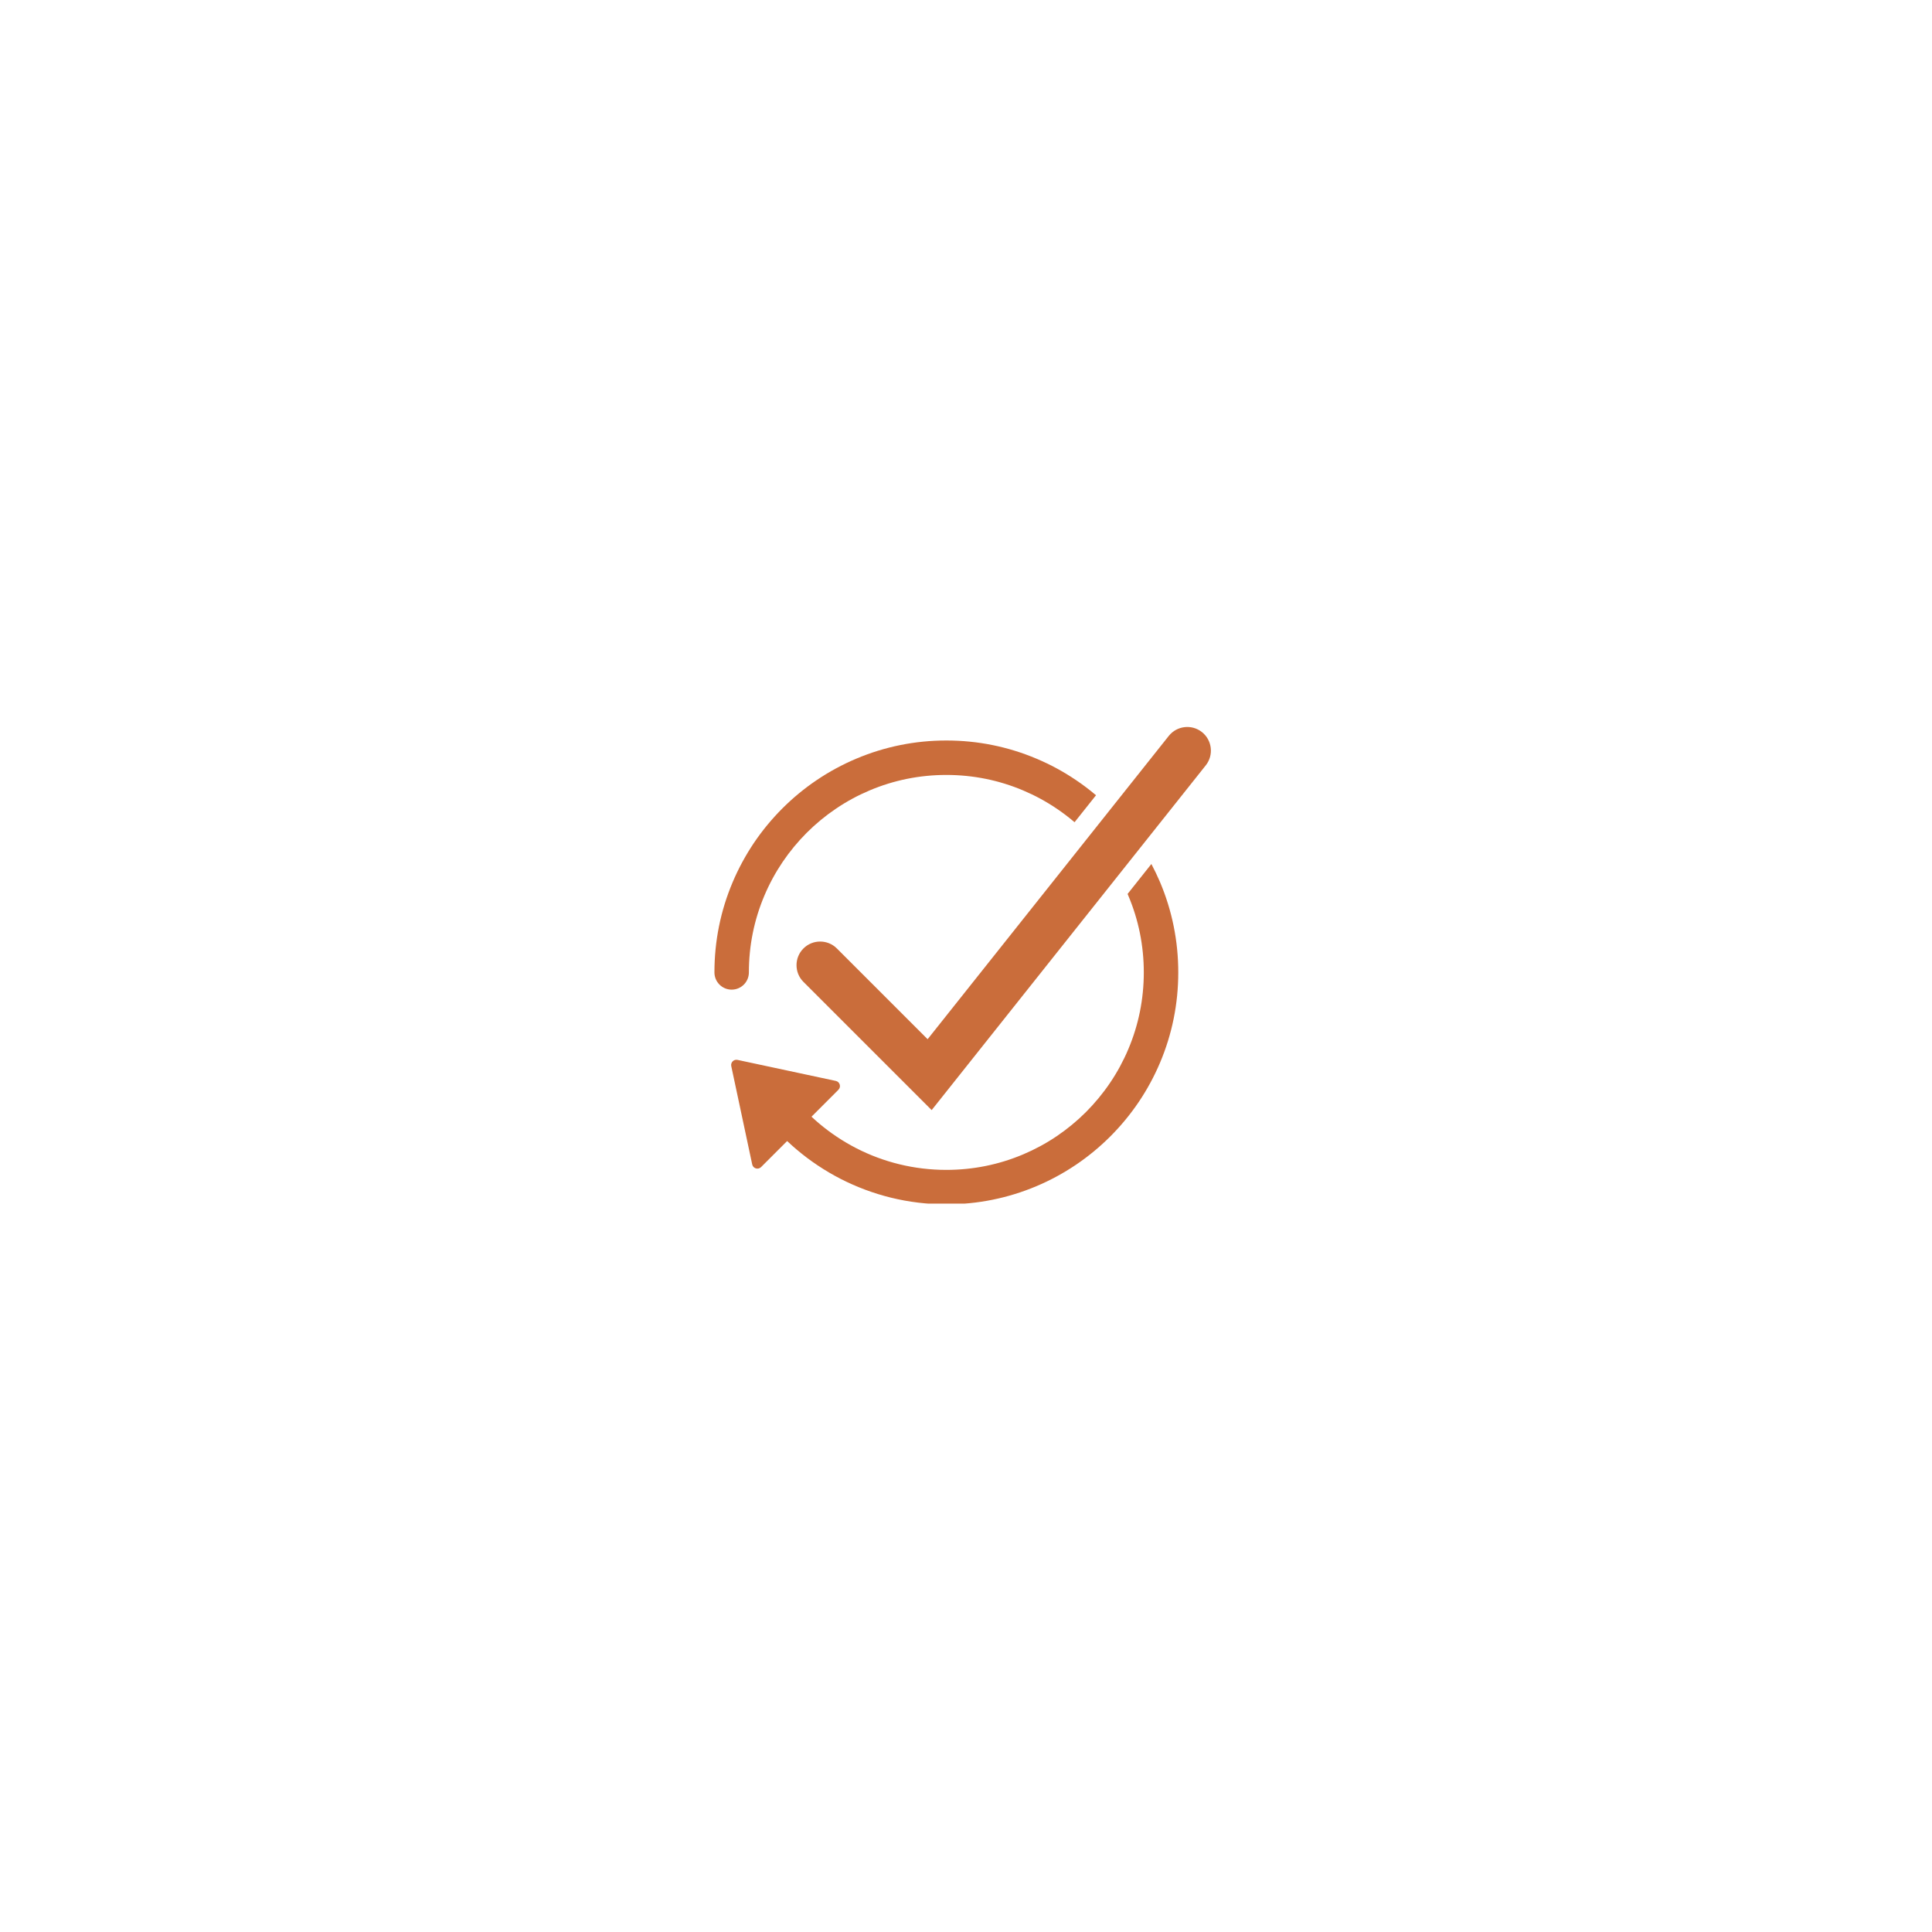
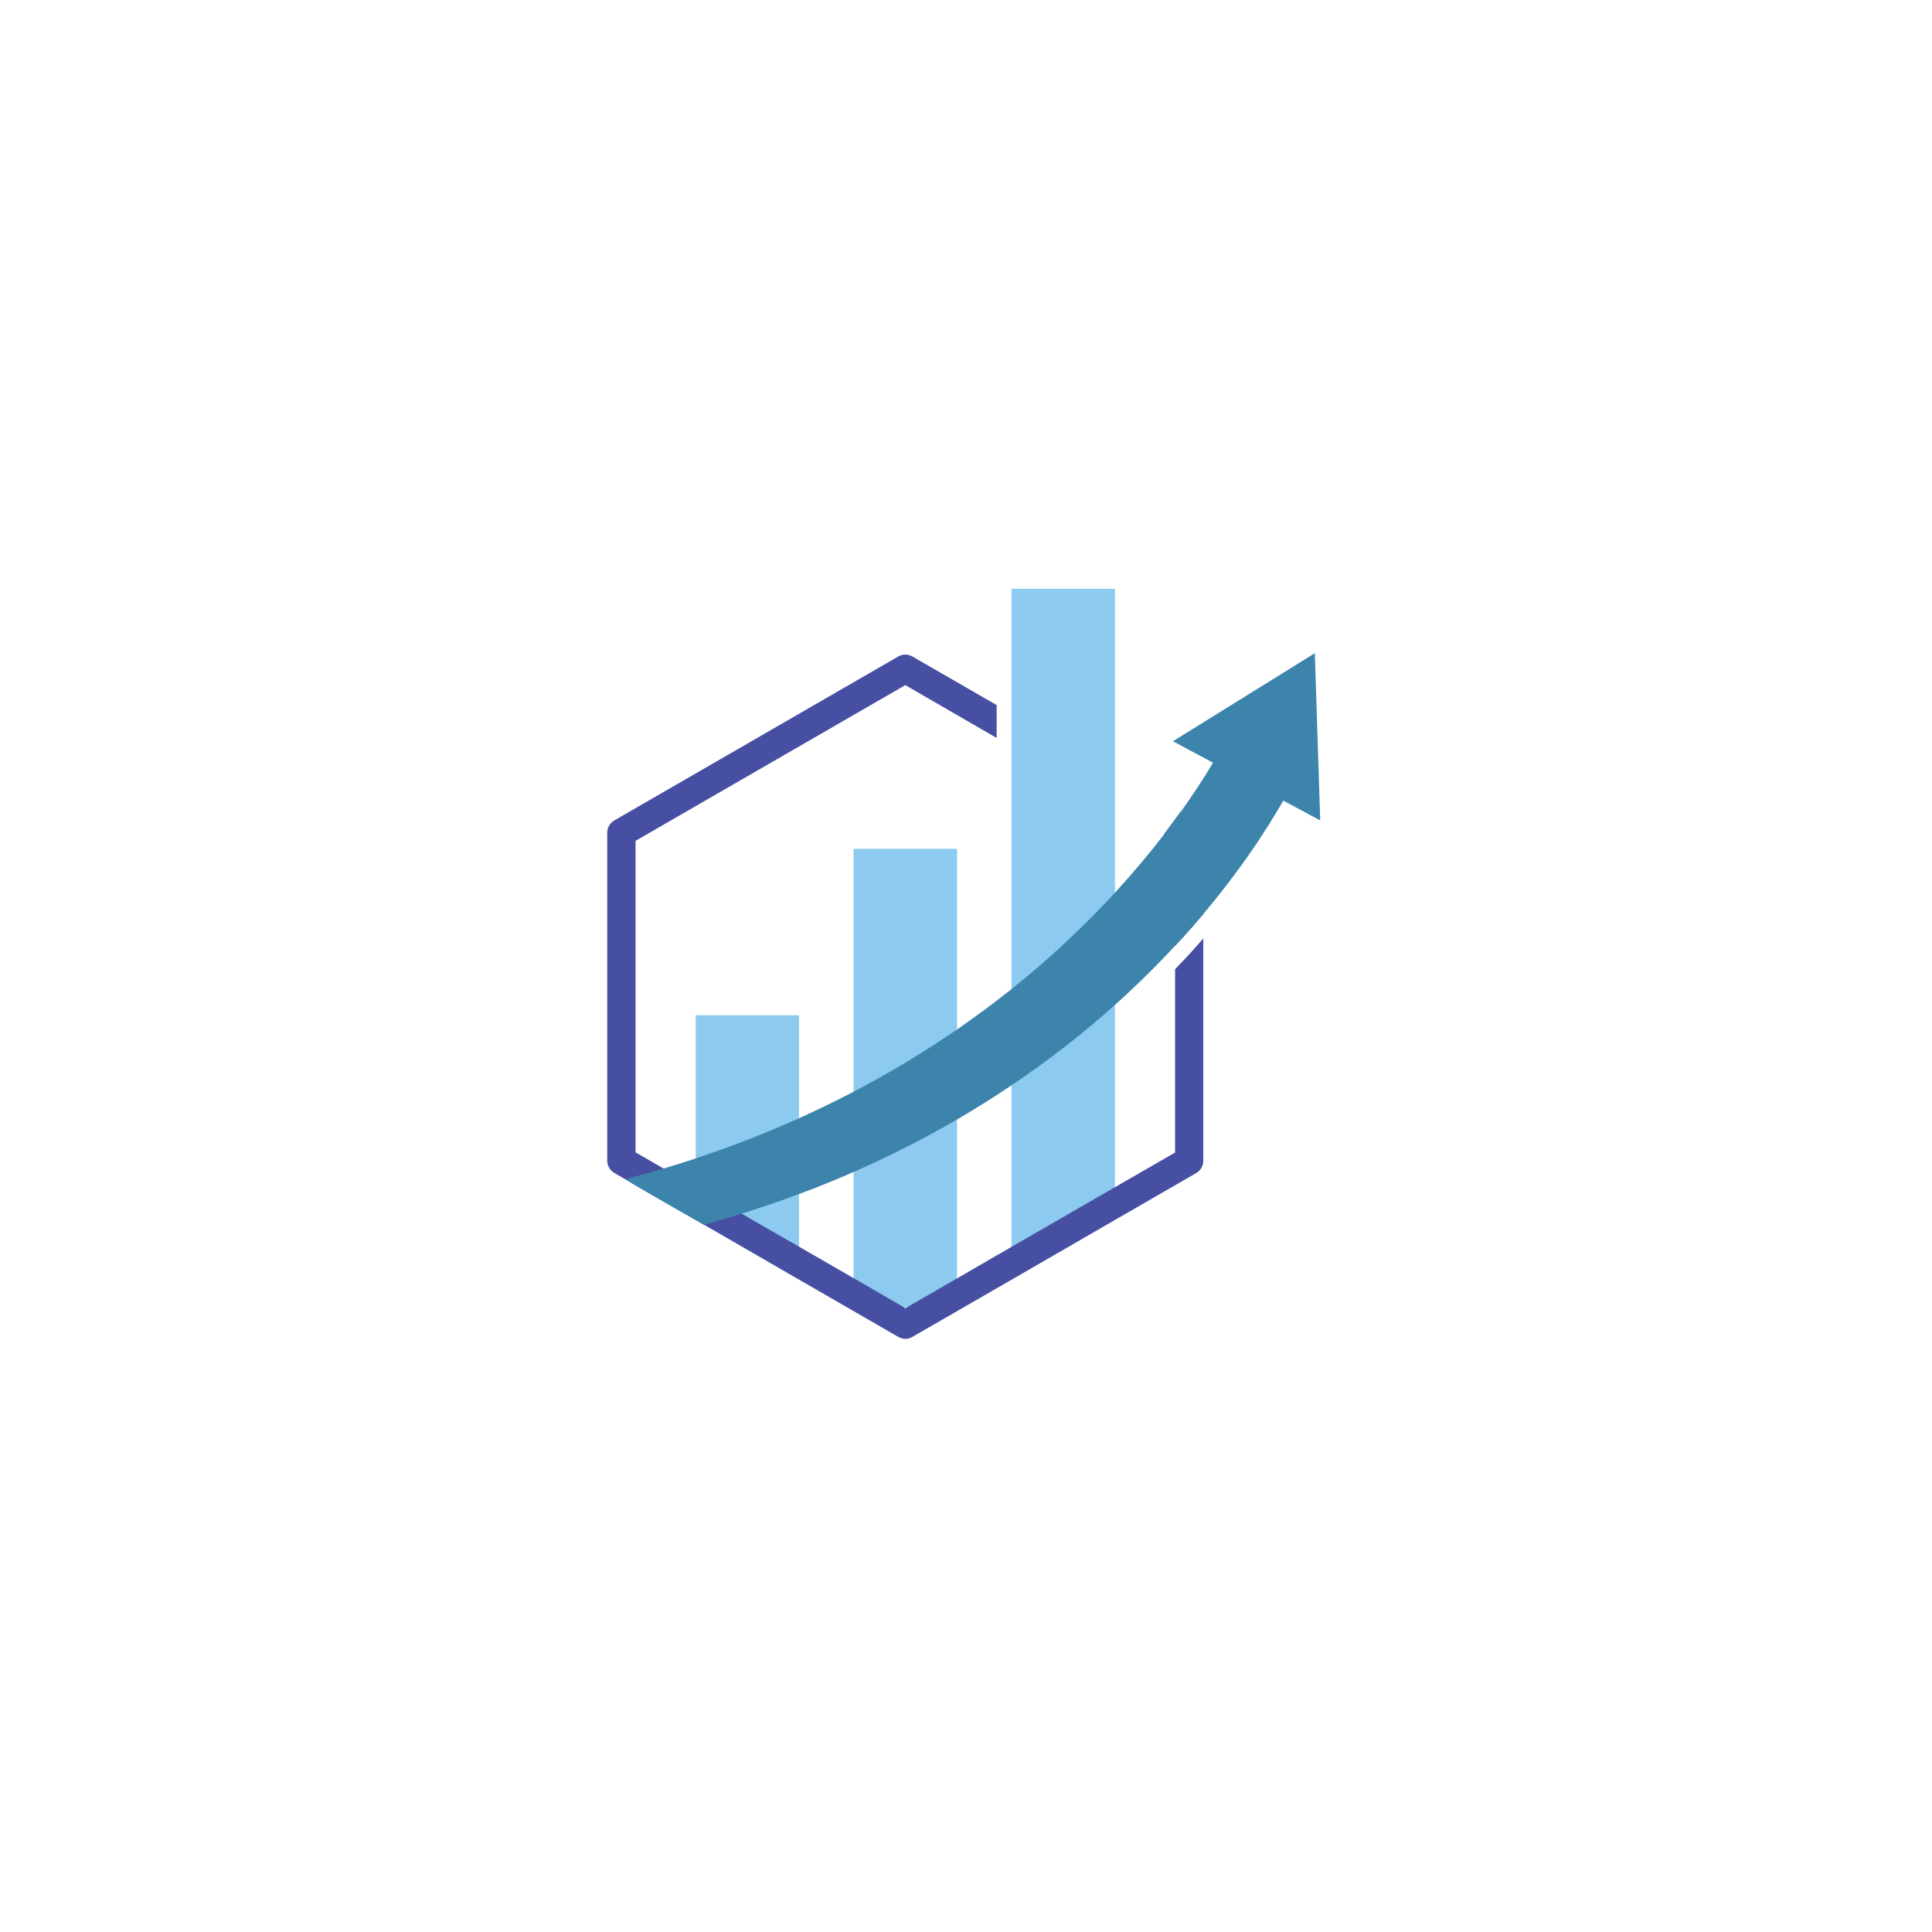
<svg xmlns="http://www.w3.org/2000/svg" width="378" zoomAndPan="magnify" viewBox="0 0 283.5 283.5" height="378" preserveAspectRatio="xMidYMid meet" version="1.0">
  <defs>
-     <clipPath id="3ac4d92675">
-       <path d="M 116 106.238 L 178 106.238 L 178 163 L 116 163 Z M 116 106.238 " clip-rule="nonzero" />
+     <clipPath id="f8fecf2ef8">
+       <path d="M 148 86.402 L 164 86.402 L 164 188 L 148 188 Z M 148 86.402 " clip-rule="nonzero" />
    </clipPath>
-     <clipPath id="020168a265">
-       <path d="M 104.82 108 L 161 108 L 161 146 L 104.82 146 Z M 104.82 108 " clip-rule="nonzero" />
+     <clipPath id="53279df95b">
+       <path d="M 89.008 96 L 177 96 L 177 196.461 L 89.008 196.461 Z M 89.008 96 " clip-rule="nonzero" />
    </clipPath>
-     <clipPath id="b3cf172d9b">
-       <path d="M 107 126 L 173 126 L 173 176.617 L 107 176.617 Z M 107 126 " clip-rule="nonzero" />
+     <clipPath id="ed9b2cf19b">
+       <path d="M 91 95 L 193.824 95 L 193.824 180 L 91 180 Z M 91 95 " clip-rule="nonzero" />
    </clipPath>
  </defs>
-   <g clip-path="url(#3ac4d92675)">
-     <path fill="#ca6d3b" d="M 176.379 107.43 C 174.879 106.238 172.695 106.488 171.504 107.988 L 136.117 152.492 L 122.801 139.176 C 121.449 137.824 119.25 137.824 117.895 139.176 C 116.543 140.531 116.543 142.727 117.895 144.082 L 136.711 162.895 L 176.934 112.305 C 178.125 110.805 177.875 108.625 176.379 107.43 Z M 176.379 107.43 " fill-opacity="1" fill-rule="nonzero" />
+   <path fill="#8ccaef" d="M 117.246 148.98 L 117.246 187.766 L 105.805 181.164 L 103.316 179.73 L 102.086 179.004 L 102.086 148.98 Z M 117.246 148.98 " fill-opacity="1" fill-rule="nonzero" />
+   <path fill="#8ccaef" d="M 125.254 124.551 L 140.438 124.551 L 140.438 191.816 L 125.254 191.816 Z M 125.254 124.551 " fill-opacity="1" fill-rule="nonzero" />
+   <g clip-path="url(#f8fecf2ef8)">
+     <path fill="#8ccaef" d="M 163.605 86.402 L 163.605 178.742 L 156.016 183.254 L 148.422 187.789 L 148.422 86.402 Z M 163.605 86.402 " fill-opacity="1" fill-rule="nonzero" />
  </g>
-   <g clip-path="url(#020168a265)">
-     <path fill="#ca6d3b" d="M 109.891 142.691 C 109.891 138.777 110.656 134.984 112.168 131.414 C 112.895 129.695 113.789 128.043 114.836 126.492 C 115.875 124.957 117.066 123.516 118.375 122.203 C 119.688 120.891 121.133 119.699 122.668 118.664 C 124.215 117.613 125.871 116.719 127.59 115.992 C 131.16 114.48 134.953 113.715 138.867 113.715 C 142.781 113.715 146.574 114.48 150.145 115.992 C 151.863 116.719 153.516 117.613 155.066 118.664 C 155.973 119.273 156.848 119.941 157.68 120.652 L 160.828 116.695 C 159.891 115.898 158.91 115.156 157.895 114.473 C 156.078 113.242 154.133 112.188 152.113 111.336 C 147.918 109.559 143.461 108.66 138.867 108.66 C 134.273 108.66 129.816 109.562 125.617 111.34 C 123.602 112.191 121.656 113.246 119.836 114.477 C 118.035 115.691 116.34 117.09 114.801 118.629 C 113.262 120.172 111.863 121.863 110.645 123.664 C 109.422 125.484 108.363 127.43 107.512 129.445 C 105.734 133.641 104.836 138.098 104.836 142.691 C 104.836 144.09 105.969 145.219 107.363 145.219 C 108.758 145.219 109.891 144.09 109.891 142.691 Z M 109.891 142.691 " fill-opacity="1" fill-rule="nonzero" />
+   <g clip-path="url(#53279df95b)">
+     <path fill="#474fa2" d="M 175.555 120.391 L 175.289 120.234 L 173.266 119.07 C 172.516 120.125 171.68 121.246 170.777 122.438 L 172.43 123.406 L 172.43 138.812 C 173.926 137.207 175.312 135.621 176.586 134.125 L 176.586 122.215 C 176.586 121.445 176.191 120.762 175.555 120.391 Z M 174.102 140.465 C 173.551 141.035 173 141.629 172.43 142.223 L 172.43 169.121 L 165.785 172.953 L 163.605 174.207 L 148.422 182.969 L 146.246 184.223 L 140.438 187.59 L 133.152 191.793 L 132.867 191.969 L 132.582 191.793 L 125.277 187.566 L 117.266 182.945 L 111.281 179.512 L 108.84 178.102 L 106.465 176.738 L 102.086 174.207 L 99.82 172.887 L 97.355 171.457 L 94.957 170.07 L 93.262 169.102 L 93.262 123.383 L 132.844 100.535 L 146.246 108.285 L 146.246 103.461 L 133.879 96.332 C 133.242 95.957 132.449 95.957 131.812 96.332 L 90.137 120.391 C 89.5 120.762 89.105 121.445 89.105 122.195 L 89.105 170.312 C 89.105 171.059 89.5 171.742 90.137 172.117 L 91.742 173.039 L 94.23 174.492 L 100.457 178.082 L 100.898 178.324 L 102.086 179.004 L 103.316 179.711 L 105.805 181.141 L 117.246 187.766 L 131.812 196.176 C 132.141 196.352 132.492 196.461 132.844 196.461 C 133.199 196.461 133.57 196.371 133.879 196.176 L 148.422 187.789 L 157.27 182.68 L 163.582 179.027 L 165.762 177.773 L 175.531 172.137 C 176.168 171.762 176.566 171.082 176.566 170.332 L 176.566 137.711 C 175.793 138.613 174.957 139.539 174.102 140.465 Z M 174.102 140.465 " fill-opacity="1" fill-rule="nonzero" />
  </g>
-   <g clip-path="url(#b3cf172d9b)">
-     <path fill="#ca6d3b" d="M 168.953 126.781 L 165.461 131.176 C 165.496 131.254 165.527 131.336 165.562 131.414 C 167.074 134.984 167.84 138.777 167.84 142.691 C 167.84 146.605 167.074 150.398 165.562 153.969 C 164.836 155.688 163.941 157.34 162.891 158.891 C 161.855 160.426 160.664 161.867 159.352 163.184 C 158.043 164.492 156.598 165.684 155.062 166.723 C 153.516 167.77 151.859 168.664 150.141 169.391 C 146.57 170.902 142.777 171.668 138.863 171.668 C 136.527 171.668 134.207 171.391 131.961 170.84 C 129.781 170.309 127.66 169.52 125.66 168.492 C 123.695 167.484 121.84 166.246 120.148 164.816 C 119.785 164.508 119.43 164.188 119.078 163.863 L 123.027 159.914 C 123.461 159.48 123.242 158.738 122.645 158.613 L 108.223 155.527 C 107.672 155.41 107.188 155.898 107.305 156.445 L 110.379 170.871 C 110.508 171.469 111.25 171.691 111.684 171.254 L 115.504 167.434 C 115.953 167.859 116.414 168.27 116.883 168.668 C 118.867 170.352 121.047 171.801 123.355 172.988 C 125.707 174.191 128.199 175.121 130.762 175.75 C 133.402 176.395 136.129 176.723 138.867 176.723 C 143.461 176.723 147.918 175.82 152.113 174.047 C 154.133 173.195 156.074 172.137 157.895 170.91 C 159.699 169.691 161.391 168.293 162.93 166.754 C 164.469 165.215 165.867 163.52 167.086 161.719 C 168.316 159.898 169.371 157.953 170.223 155.938 C 172 151.738 172.898 147.281 172.898 142.691 C 172.898 138.098 172 133.641 170.223 129.441 C 169.836 128.543 169.414 127.652 168.953 126.781 Z M 168.953 126.781 " fill-opacity="1" fill-rule="nonzero" />
+   <g clip-path="url(#ed9b2cf19b)">
+     <path fill="#3c84ac" d="M 193.727 120.391 L 188.316 117.484 C 187.414 118.957 183.805 125.539 176.586 134.102 C 175.312 135.621 173.926 137.184 172.43 138.789 C 169.832 141.586 166.906 144.492 163.605 147.465 C 159.227 151.383 154.188 155.387 148.422 159.262 C 145.895 160.957 143.23 162.652 140.414 164.281 C 135.75 166.988 130.711 169.586 125.23 171.984 C 122.656 173.105 119.996 174.207 117.223 175.219 C 114.516 176.23 111.699 177.199 108.797 178.102 C 106.992 178.676 105.164 179.203 103.297 179.73 L 102.062 179.027 L 100.875 178.344 L 100.434 178.102 L 94.207 174.516 L 91.742 173.039 C 92.008 172.973 92.293 172.906 92.559 172.82 C 94.188 172.379 95.77 171.941 97.355 171.477 C 98.961 170.992 100.547 170.508 102.086 169.98 C 107.477 168.199 112.516 166.215 117.266 164.082 C 120.039 162.828 122.703 161.527 125.277 160.188 C 130.82 157.281 135.859 154.199 140.457 151.051 C 143.297 149.094 145.961 147.09 148.469 145.109 C 154.496 140.289 159.512 135.445 163.648 130.953 C 166.445 127.895 168.82 125.035 170.82 122.438 C 171.723 121.246 172.559 120.125 173.309 119.07 C 175.246 116.359 176.676 114.094 177.645 112.508 C 177.773 112.312 177.887 112.113 177.996 111.914 L 176.035 110.859 L 174.453 110.023 L 172.121 108.766 L 172.758 108.371 L 191.418 96.793 L 192.934 95.848 L 193.023 98.488 Z M 193.727 120.391 " fill-opacity="1" fill-rule="nonzero" />
  </g>
</svg>
